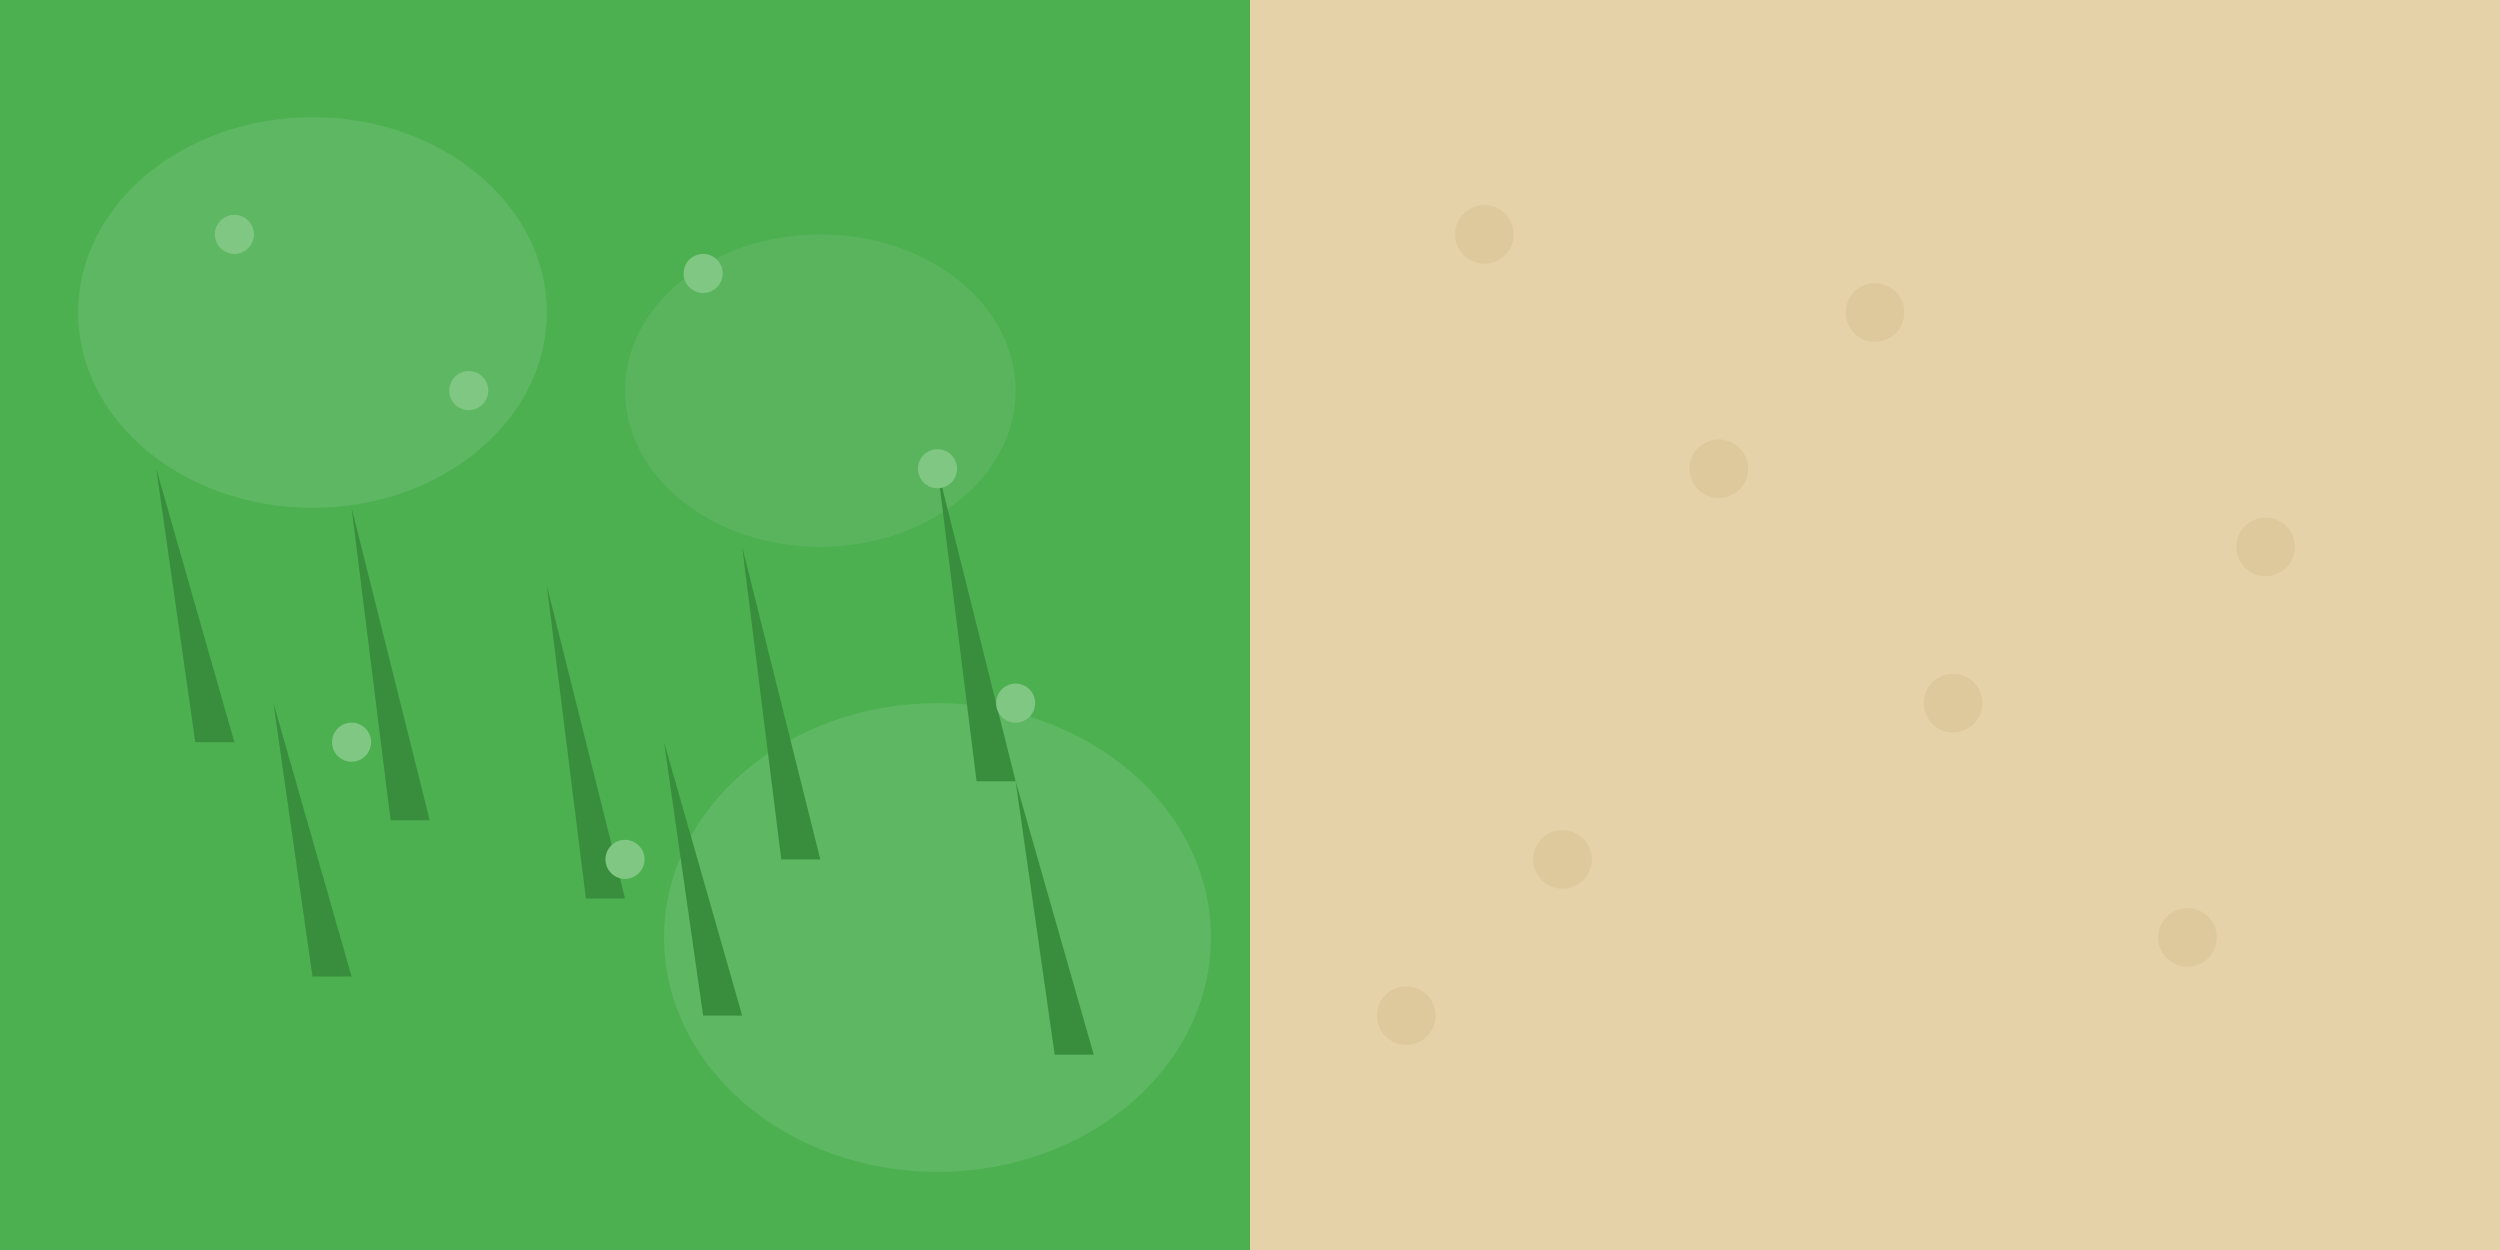
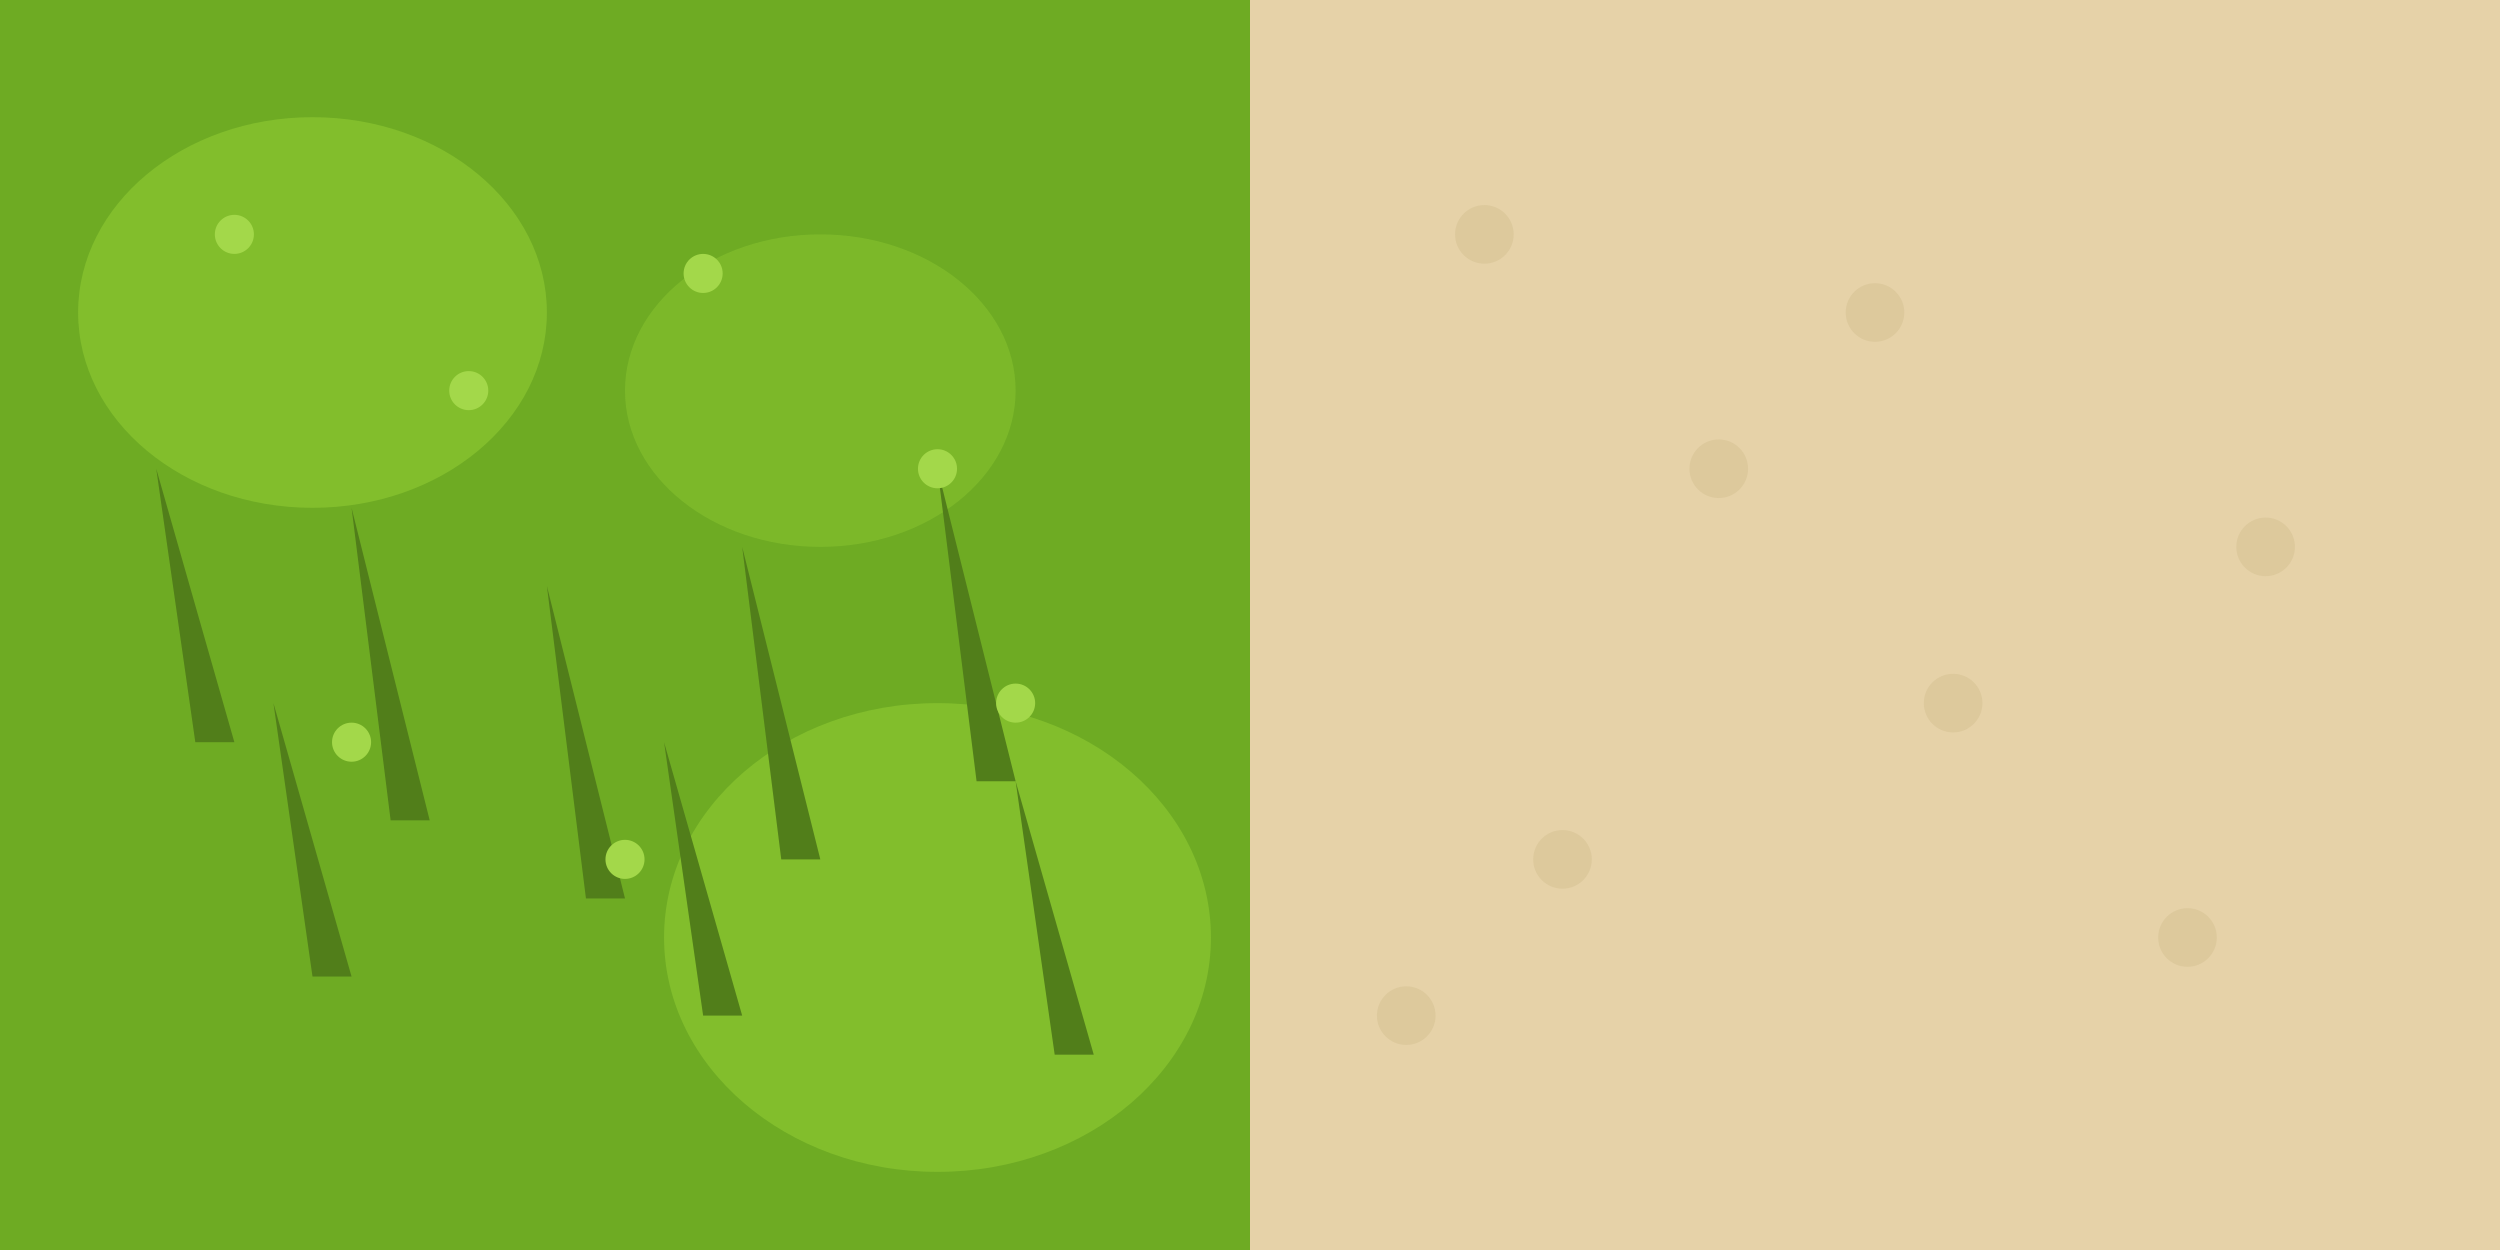
<svg xmlns="http://www.w3.org/2000/svg" width="128" height="64" viewBox="0 0 128 64">
  <g transform="translate(0, 0)">
-     <rect width="64" height="64" fill="#4CAF50" />
-     <ellipse cx="16" cy="16" rx="12" ry="10" fill="#66BB6A" fill-opacity="0.7" />
-     <ellipse cx="48" cy="48" rx="14" ry="12" fill="#66BB6A" fill-opacity="0.7" />
-     <ellipse cx="42" cy="20" rx="10" ry="8" fill="#66BB6A" fill-opacity="0.5" />
-     <g fill="#388E3C">
+     <rect width="64" height="64" fill="#6eab23" />
+     <ellipse cx="16" cy="16" rx="12" ry="10" fill="#8bc631" fill-opacity="0.7" />
+     <ellipse cx="48" cy="48" rx="14" ry="12" fill="#8bc631" fill-opacity="0.7" />
+     <ellipse cx="42" cy="20" rx="10" ry="8" fill="#8bc631" fill-opacity="0.5" />
+     <g fill="#517e1a">
      <path d="M10,38 L8,24 L12,38 Z" />
      <path d="M20,42 L18,26 L22,42 Z" />
      <path d="M30,46 L28,30 L32,46 Z" />
      <path d="M40,44 L38,28 L42,44 Z" />
      <path d="M50,40 L48,24 L52,40 Z" />
      <path d="M16,50 L14,36 L18,50 Z" />
      <path d="M36,52 L34,38 L38,52 Z" />
      <path d="M54,54 L52,40 L56,54 Z" />
    </g>
-     <circle cx="12" cy="12" r="1" fill="#81C784" />
-     <circle cx="24" cy="20" r="1" fill="#81C784" />
-     <circle cx="36" cy="14" r="1" fill="#81C784" />
-     <circle cx="48" cy="24" r="1" fill="#81C784" />
-     <circle cx="18" cy="38" r="1" fill="#81C784" />
-     <circle cx="32" cy="44" r="1" fill="#81C784" />
-     <circle cx="52" cy="36" r="1" fill="#81C784" />
+     <circle cx="12" cy="12" r="1" fill="#a3d84a" />
+     <circle cx="24" cy="20" r="1" fill="#a3d84a" />
+     <circle cx="36" cy="14" r="1" fill="#a3d84a" />
+     <circle cx="48" cy="24" r="1" fill="#a3d84a" />
+     <circle cx="18" cy="38" r="1" fill="#a3d84a" />
+     <circle cx="32" cy="44" r="1" fill="#a3d84a" />
+     <circle cx="52" cy="36" r="1" fill="#a3d84a" />
  </g>
  <g transform="translate(64, 0)">
    <rect width="64" height="64" fill="#e6d2a8" />
    <g fill="#d4c090" fill-opacity="0.5">
      <circle cx="12" cy="12" r="1.5" />
      <circle cx="24" cy="24" r="1.5" />
      <circle cx="36" cy="36" r="1.5" />
      <circle cx="48" cy="48" r="1.5" />
      <circle cx="16" cy="44" r="1.5" />
      <circle cx="32" cy="16" r="1.5" />
      <circle cx="52" cy="28" r="1.5" />
      <circle cx="8" cy="52" r="1.5" />
    </g>
  </g>
</svg>
